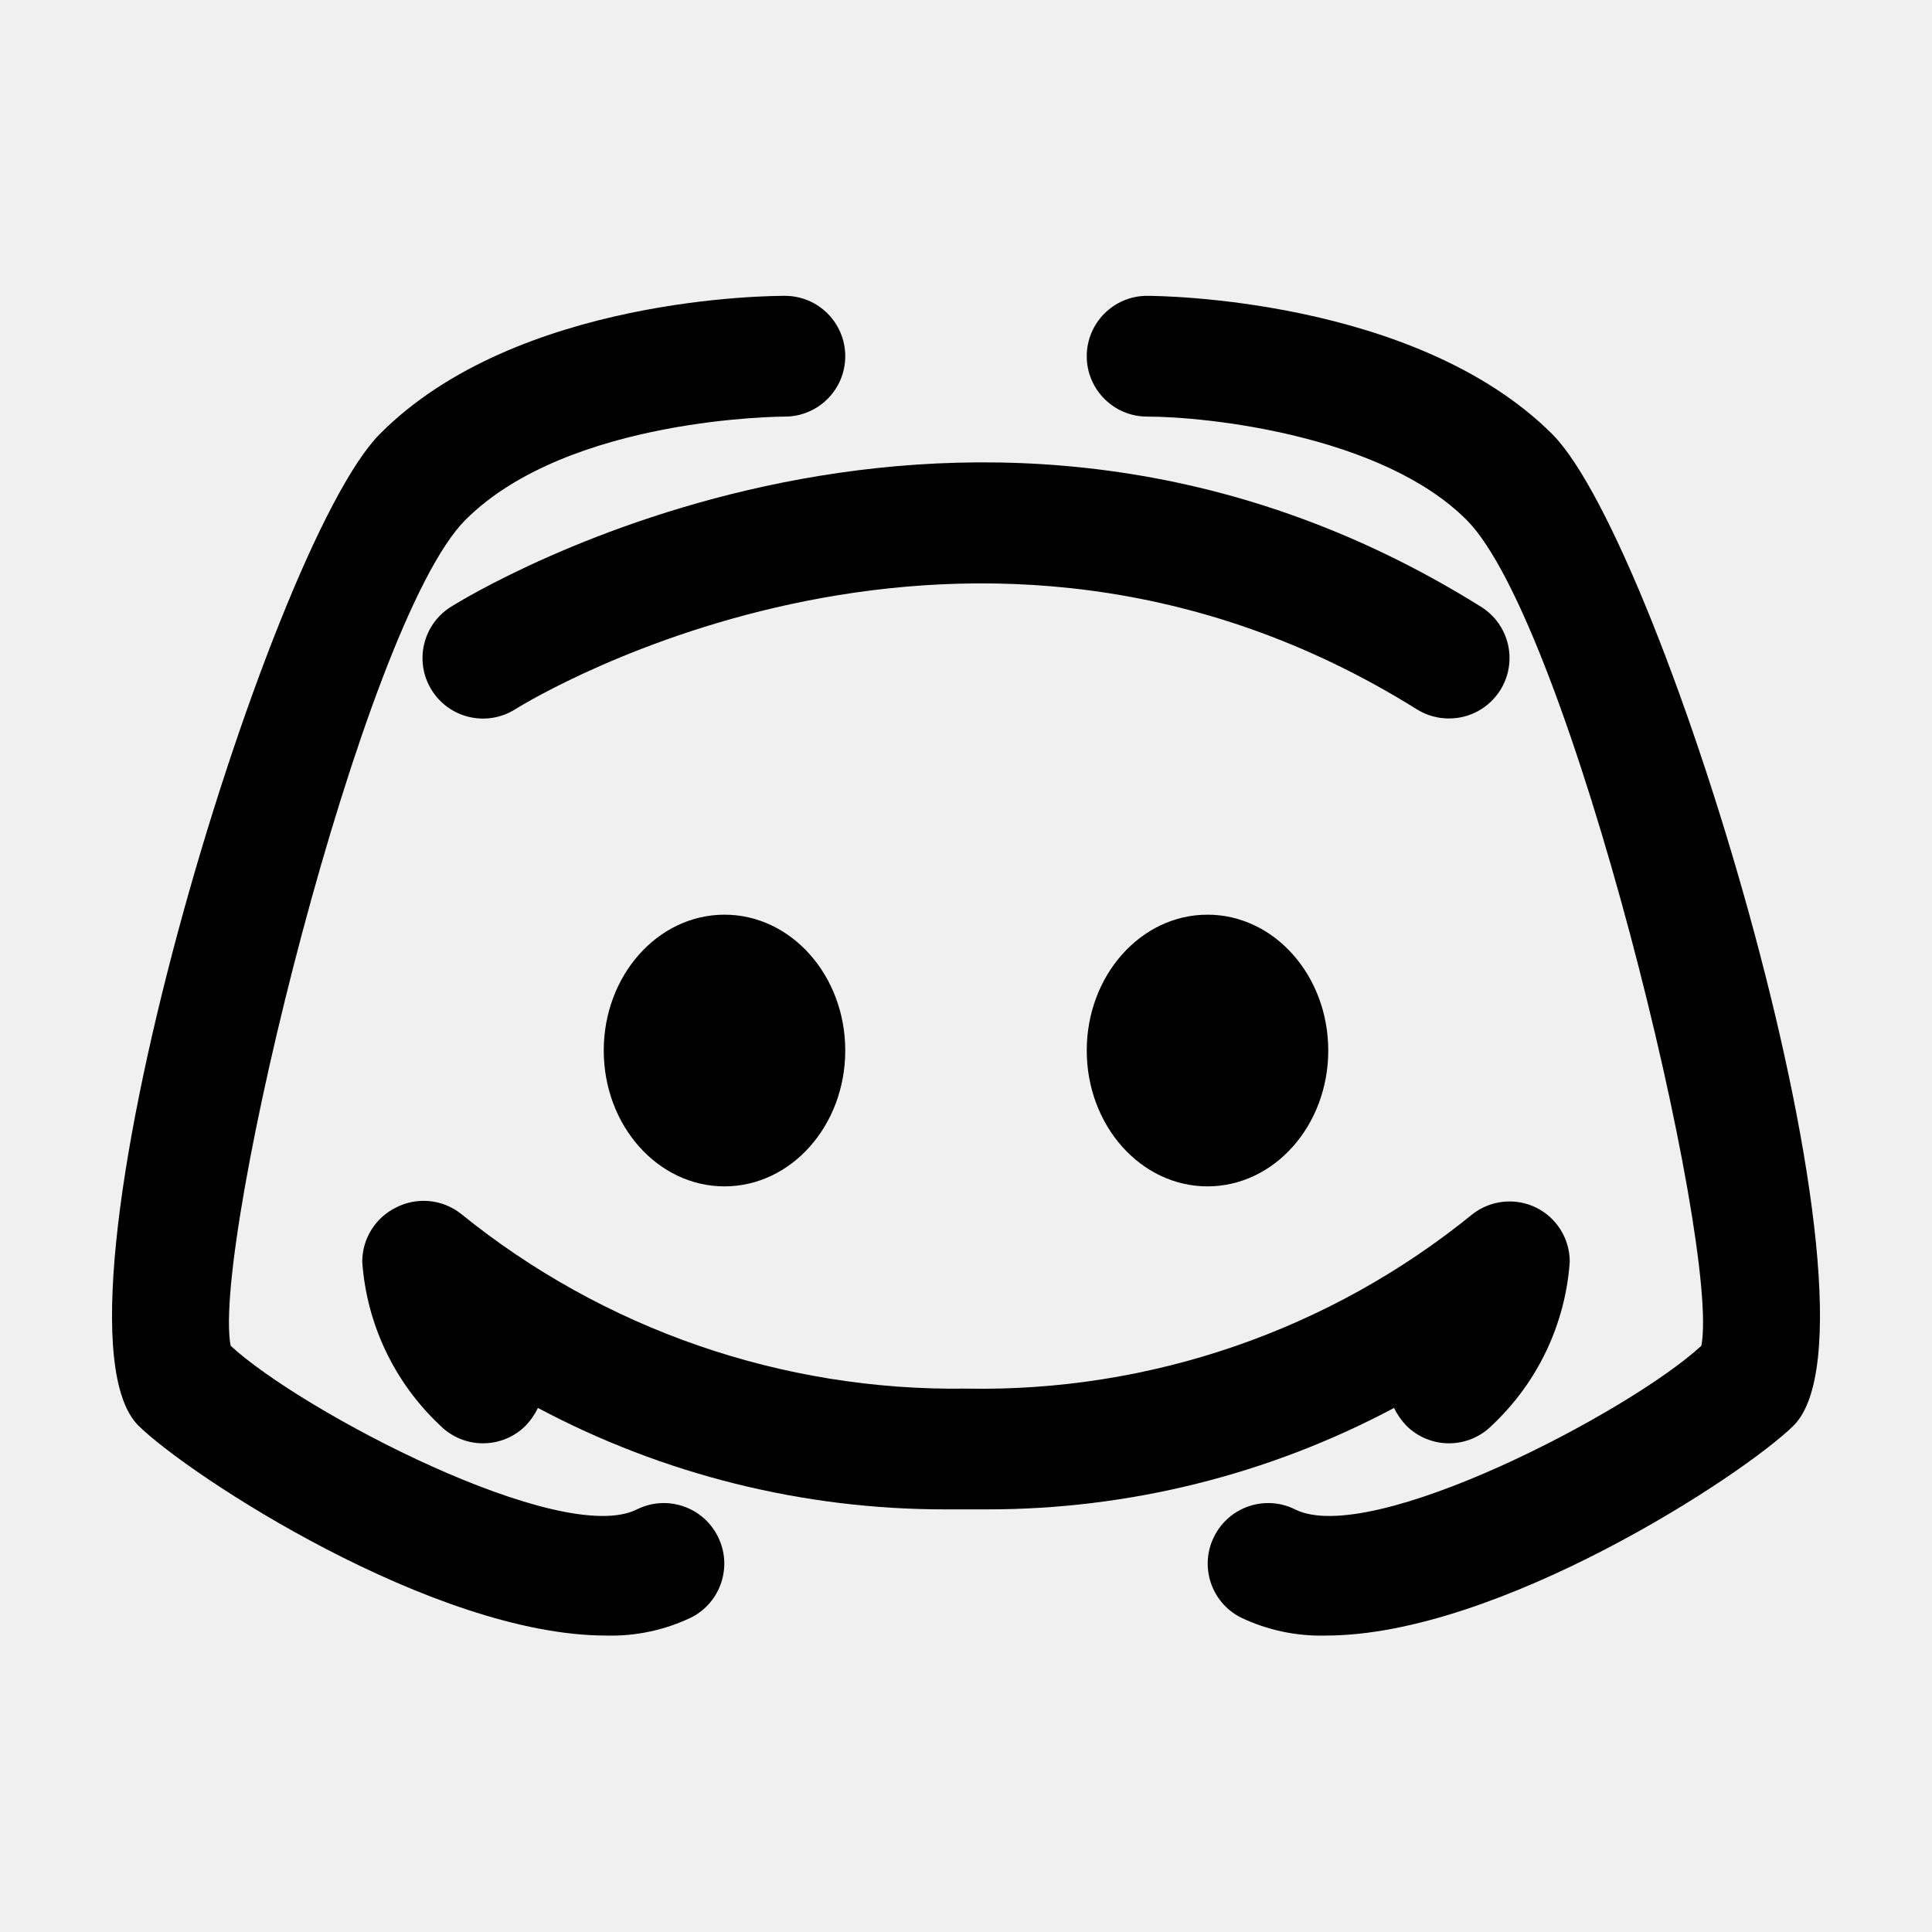
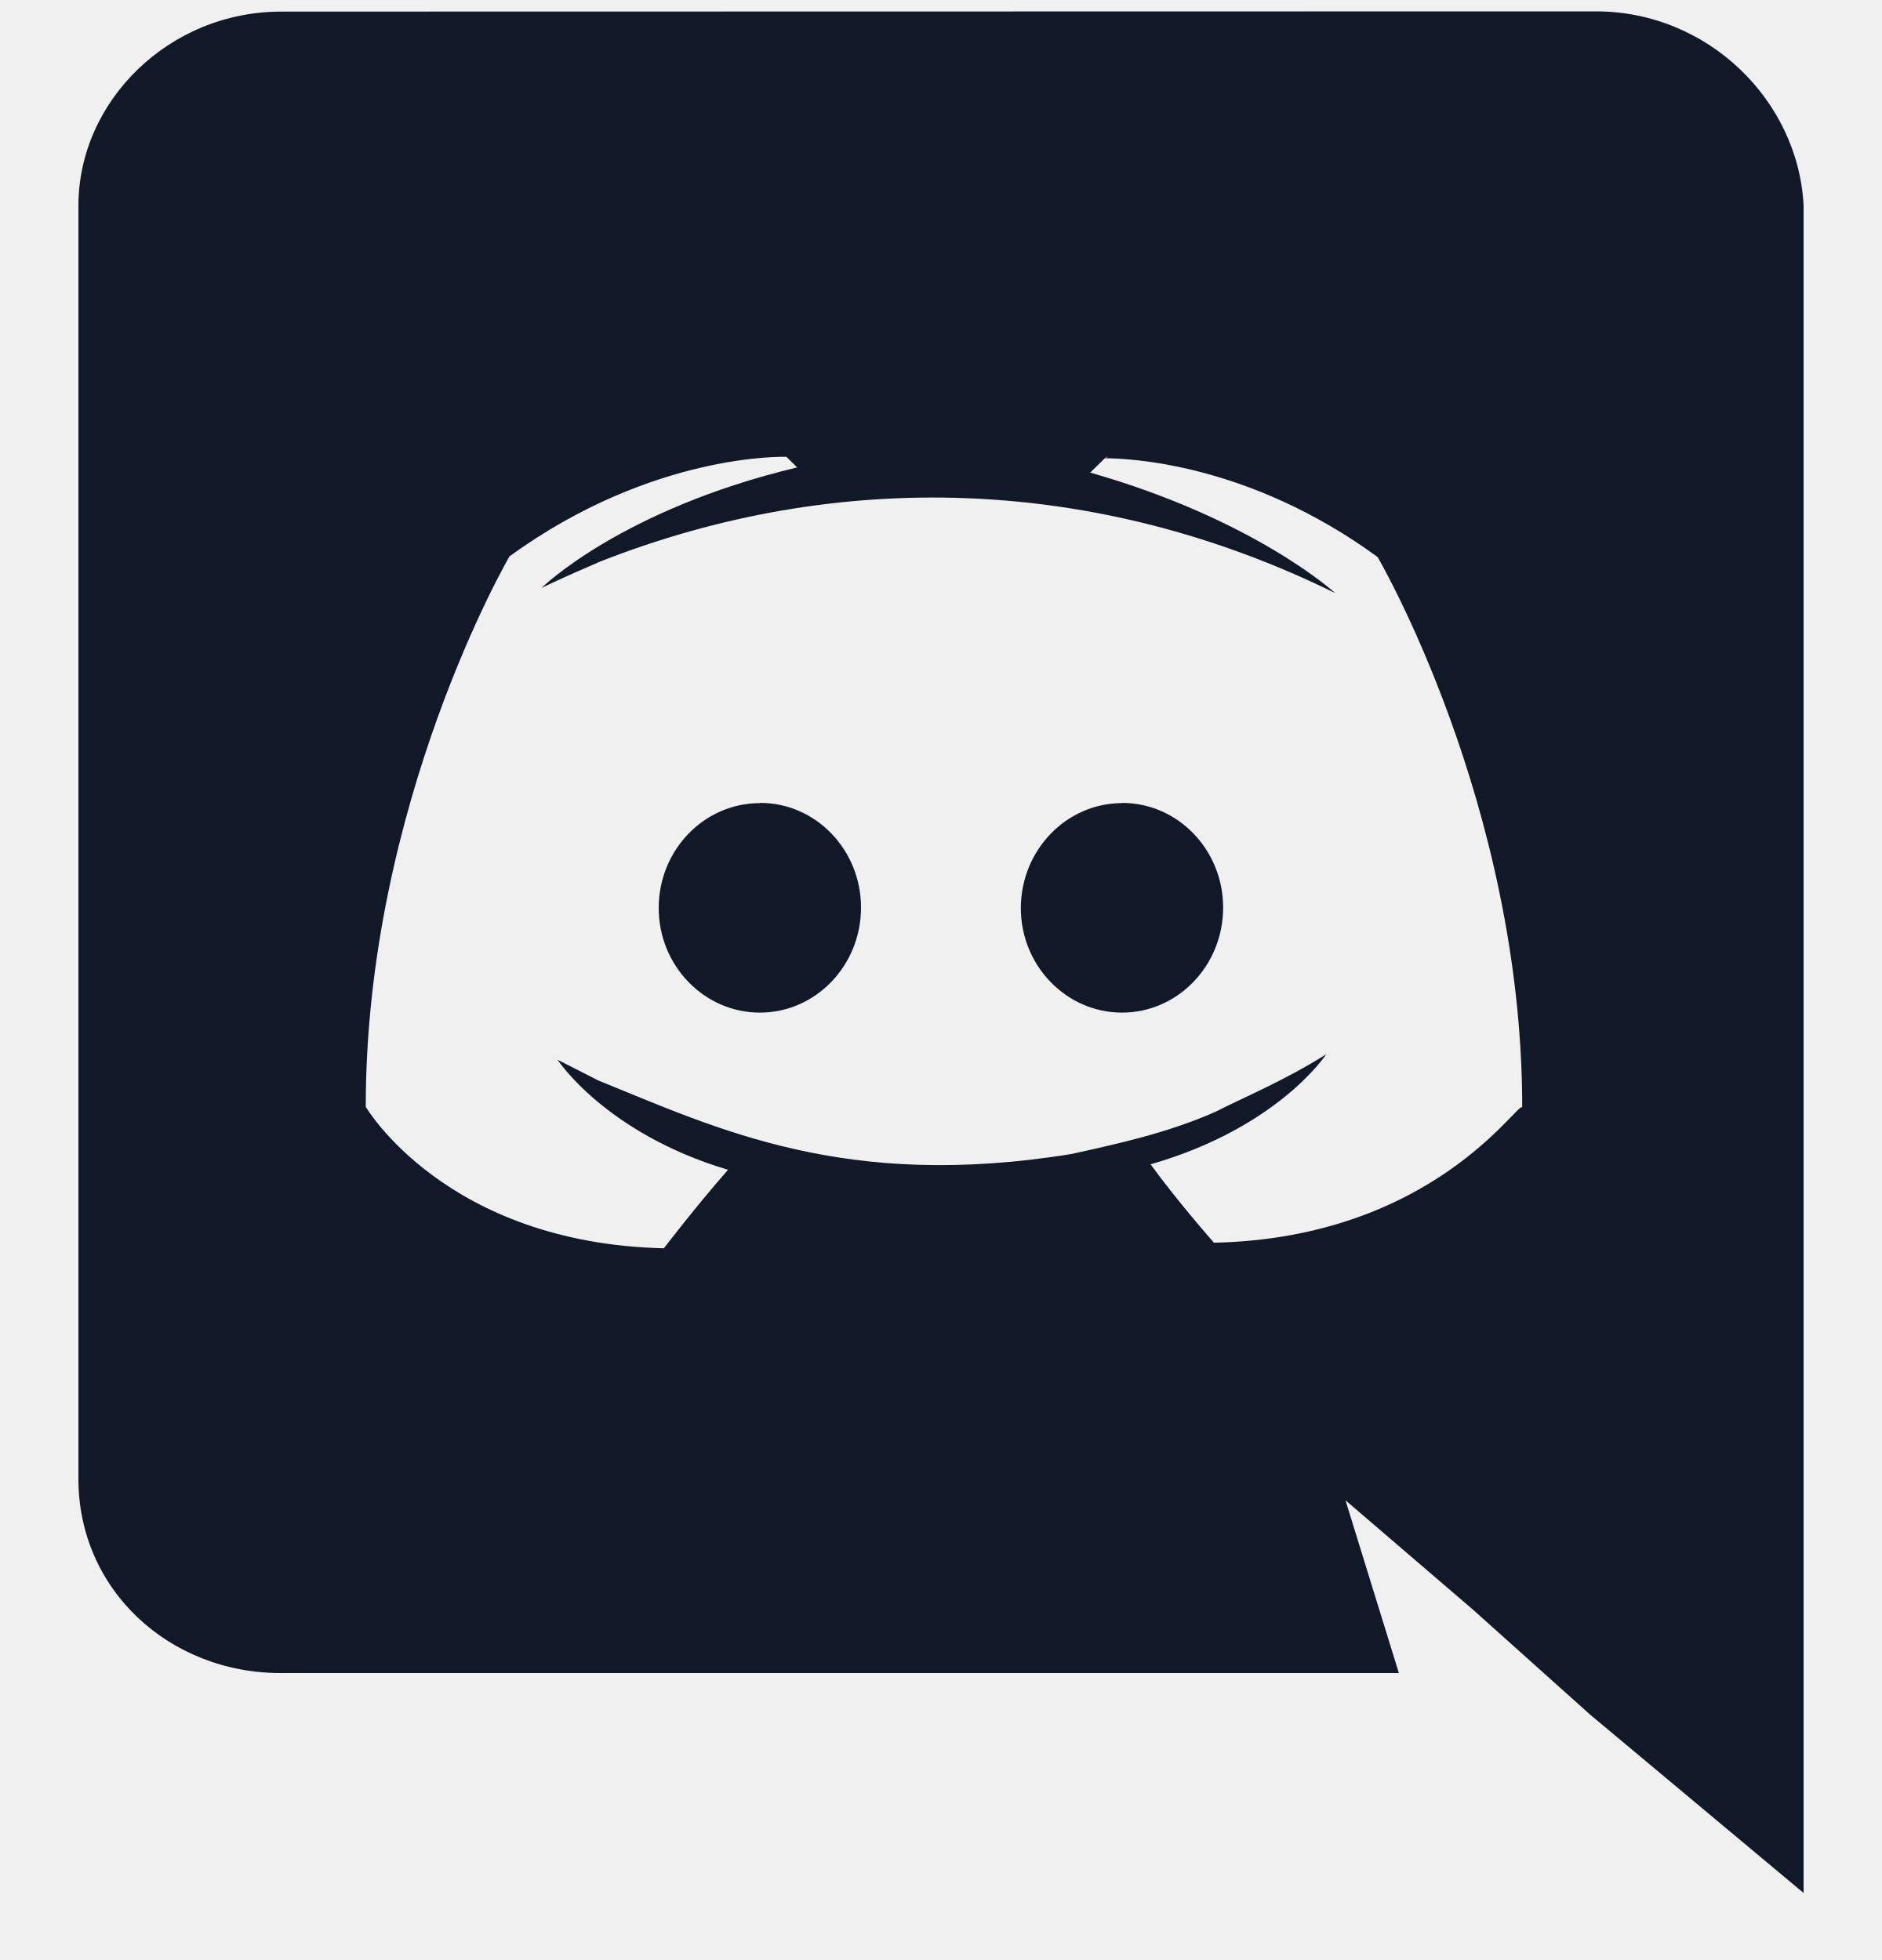
- <svg xmlns="http://www.w3.org/2000/svg" viewBox="0 0 32 32" fill="black" class="discord">
-   <path d="M10.55,25C9.3,25.63,5,23.38,3.82,22.29,3.5,20.6,6,10.32,7.71,8.61S13,6.9,13,6.9a1,1,0,0,0,0-2c-.18,0-4.44,0-6.71,2.29C4.43,9.06.56,21.87,2.29,23.61c.84.83,4.9,3.48,7.75,3.48a3.07,3.07,0,0,0,1.41-.3,1,1,0,0,0,.44-1.34A1,1,0,0,0,10.55,25Z" />
-   <path d="M25.71,7.19C23.44,4.93,19.18,4.9,19,4.9a1,1,0,0,0,0,2c1,0,3.89.31,5.29,1.71,1.71,1.71,4.21,12,3.89,13.68C27,23.38,22.7,25.63,21.45,25a1,1,0,0,0-1.34.45,1,1,0,0,0,.44,1.34,3.07,3.07,0,0,0,1.41.3c2.85,0,6.91-2.65,7.75-3.48C31.44,21.87,27.57,9.06,25.71,7.19Z" />
-   <ellipse cx="12" cy="17.4" rx="2" ry="2.25" />
-   <ellipse cx="20" cy="17.4" rx="2" ry="2.25" />
-   <path d="M24,11.9a1,1,0,0,0,.85-.47,1,1,0,0,0-.32-1.38c-8.43-5.27-16.71-.22-17.06,0a1,1,0,0,0,1.06,1.7c.3-.19,7.58-4.6,14.94,0A1,1,0,0,0,24,11.9Z" />
-   <path d="M23.09,23.32a1.15,1.15,0,0,0,.2.29,1,1,0,0,0,1.42,0A4.11,4.11,0,0,0,26,20.9a1,1,0,0,0-.56-.9,1,1,0,0,0-1.05.11A12.9,12.9,0,0,1,16,23h0a13,13,0,0,1-8.37-2.9A1,1,0,0,0,6.56,20a1,1,0,0,0-.56.9,4.11,4.11,0,0,0,1.29,2.71,1,1,0,0,0,1.42,0,1.15,1.15,0,0,0,.2-.29A14.34,14.34,0,0,0,15.66,25h.68A14.34,14.34,0,0,0,23.09,23.32Z" />
+ <svg xmlns="http://www.w3.org/2000/svg" width="24" height="25" viewBox="0 0 24 25" fill="none">
+   <g clip-path="url(#clip0_326_790)">
+     <path d="M3.58 21.34H17.839L17.158 19.136L18.787 20.534L20.28 21.872L23 24.145V2.62C22.932 1.282 21.78 0.145 20.352 0.145L3.585 0.148C2.158 0.148 1 1.287 1 2.625V18.864C1 20.276 2.156 21.34 3.58 21.34ZM14.128 5.828L14.095 5.84L14.107 5.828H14.128ZM6.497 7.097C8.33 5.763 10.029 5.827 10.029 5.827L10.166 5.962C7.923 6.497 6.906 7.499 6.906 7.499C6.906 7.499 7.178 7.366 7.653 7.163C10.674 5.975 13.973 6.061 17.027 7.565C17.027 7.565 16.008 6.628 13.903 6.028L14.089 5.845C14.38 5.846 15.92 5.9 17.568 7.105C17.568 7.105 19.412 10.255 19.412 14.124C19.351 14.05 18.268 15.79 15.481 15.851C15.481 15.851 15.009 15.316 14.673 14.851C16.303 14.383 16.913 13.447 16.913 13.447C16.378 13.784 15.89 13.983 15.494 14.184C14.885 14.451 14.275 14.584 13.666 14.719C10.782 15.187 9.163 14.403 7.633 13.783L7.11 13.517C7.11 13.517 7.719 14.453 9.284 14.921C8.873 15.389 8.466 15.922 8.466 15.922C5.68 15.857 4.664 14.117 4.664 14.117C4.664 10.241 6.497 7.097 6.497 7.097Z" fill="#111827" />
+     <path d="M14.308 12.916C15.019 12.916 15.598 12.316 15.598 11.576C15.598 10.841 15.022 10.241 14.308 10.241V10.244C13.6 10.244 13.02 10.842 13.018 11.582C13.018 12.316 13.597 12.916 14.308 12.916Z" fill="#111827" />
+     <path d="M9.69 12.916C10.401 12.916 10.98 12.316 10.98 11.576C10.98 10.841 10.405 10.241 9.694 10.241L9.69 10.244C8.979 10.244 8.4 10.842 8.4 11.582C8.4 12.316 8.979 12.916 9.69 12.916Z" fill="#111827" />
+   </g>
+   <defs>
+     <clipPath id="clip0_326_790">
+       <rect width="24" height="24" fill="white" transform="translate(0 0.144531)" />
+     </clipPath>
+   </defs>
</svg>
